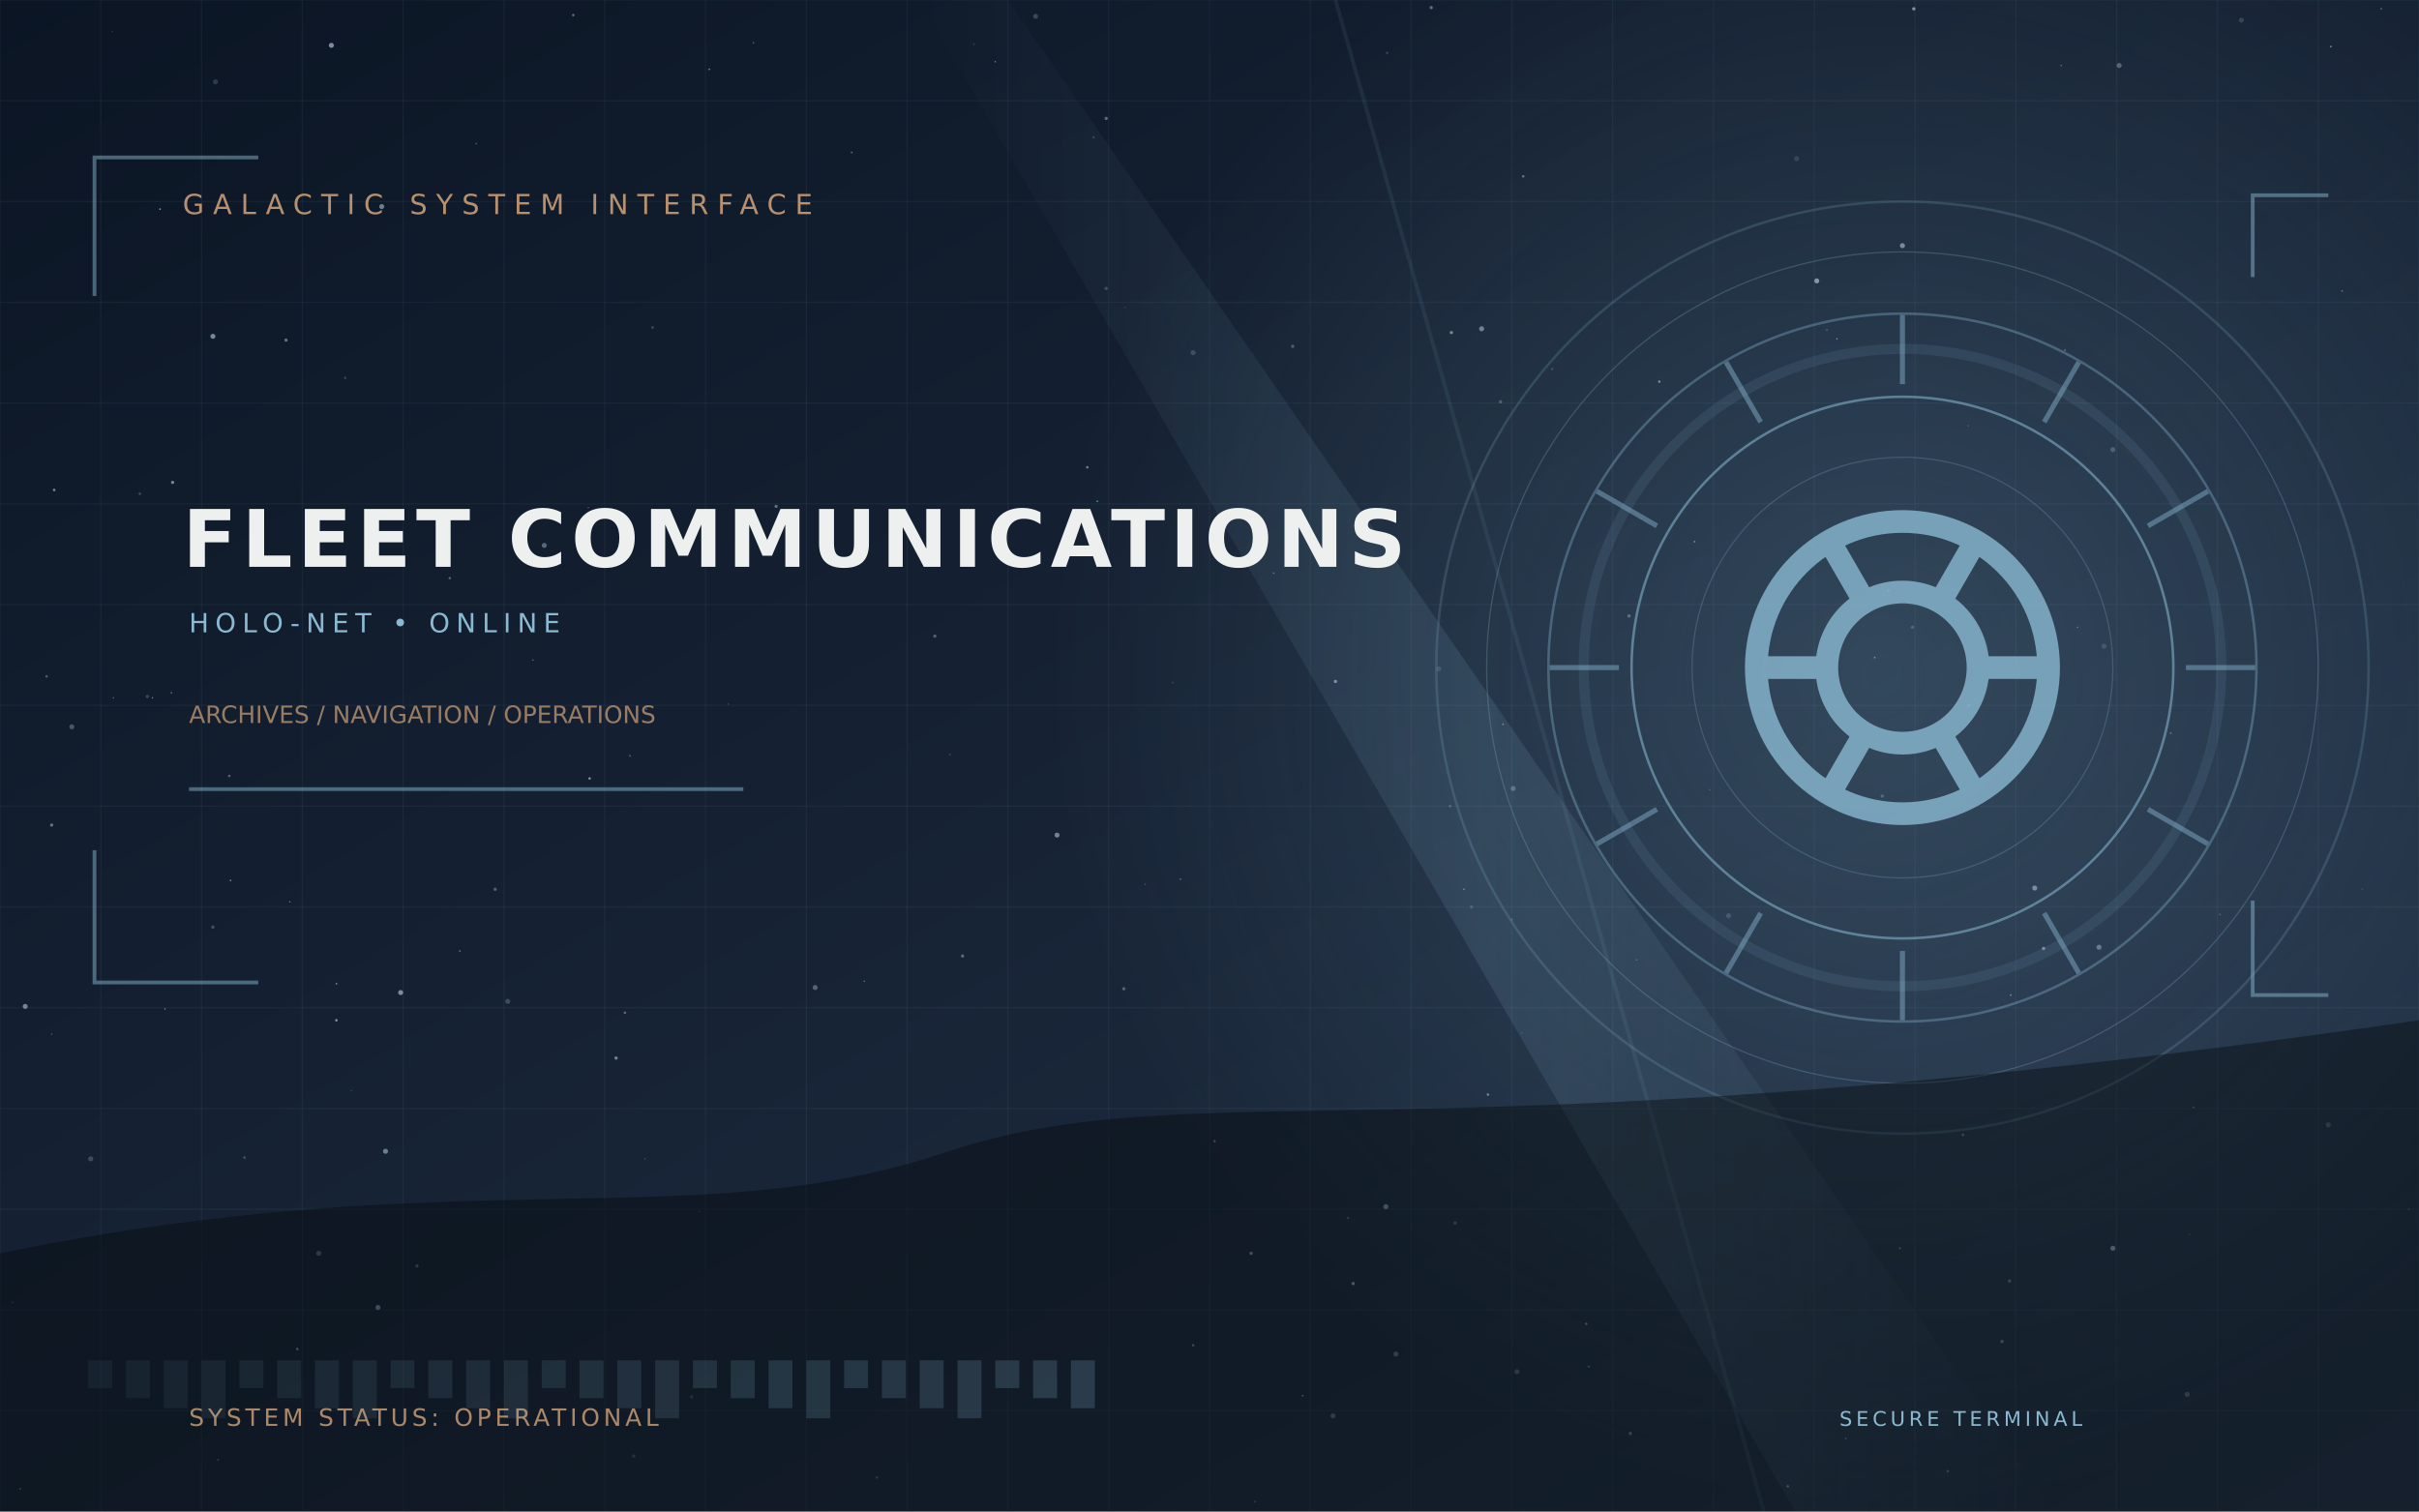
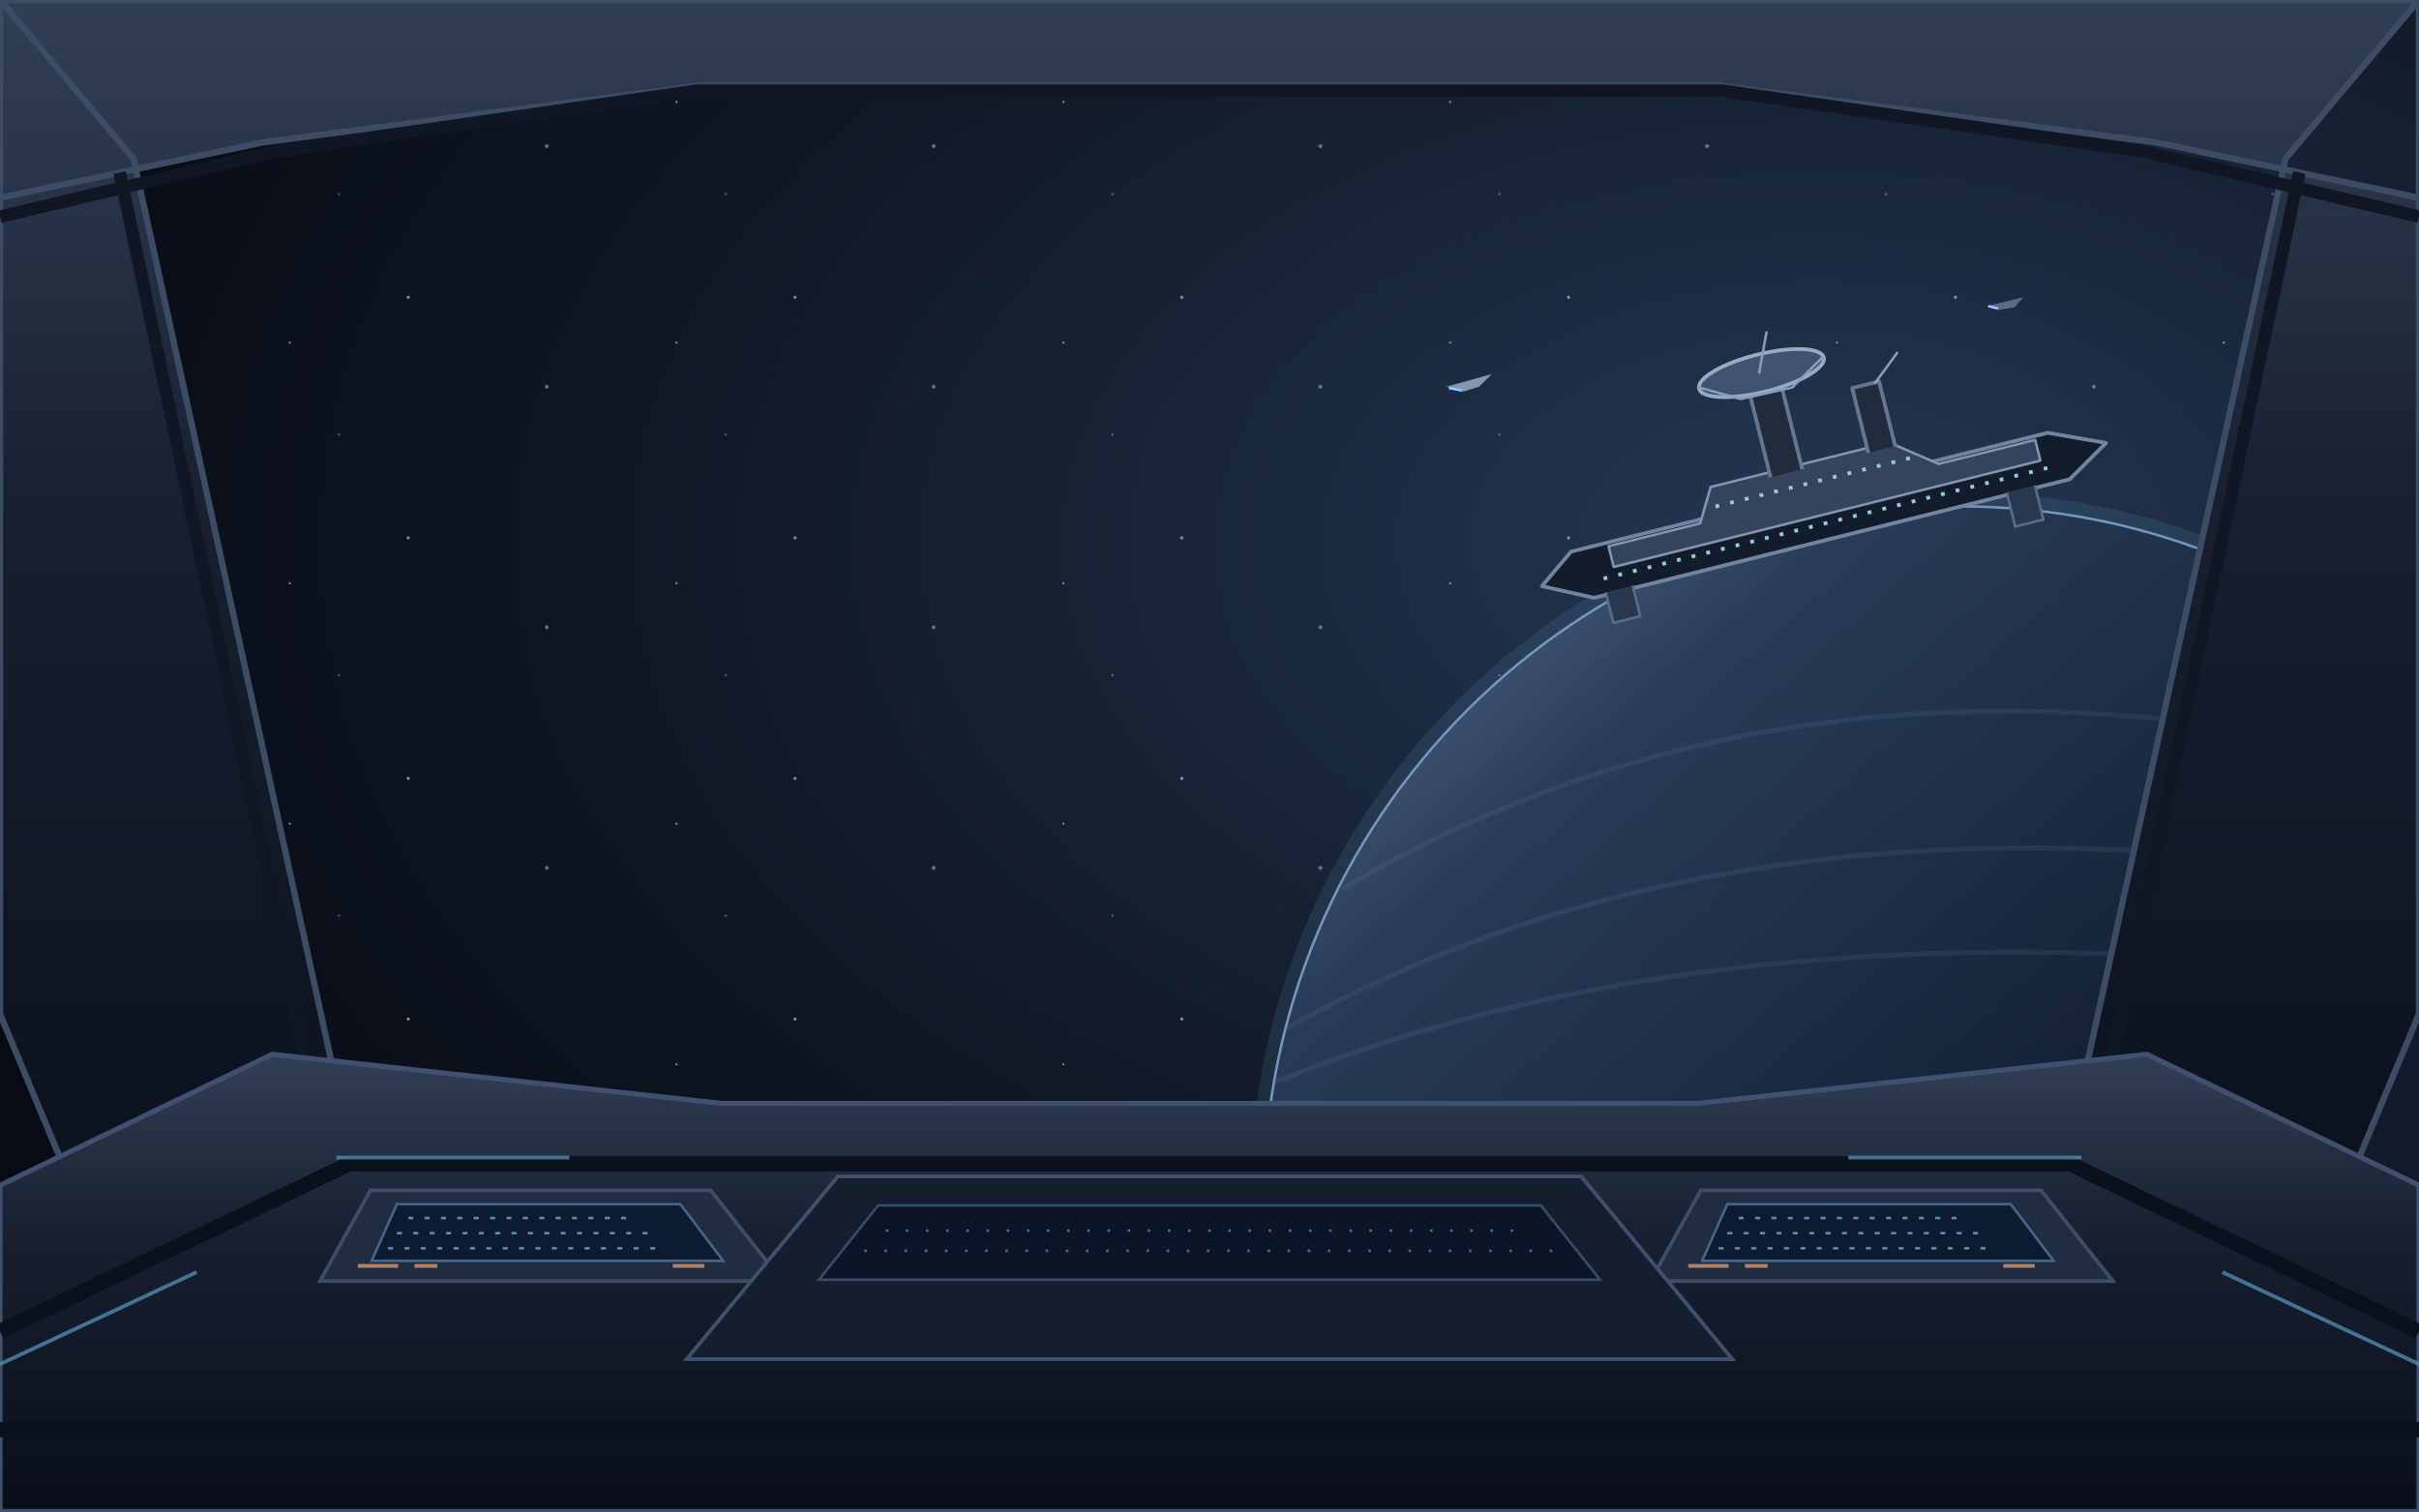
<svg xmlns="http://www.w3.org/2000/svg" width="1920" height="1200" viewBox="0 0 1920 1200">
  <defs>
-     <linearGradient id="bg" x2=".95" y2="1">
-       <stop stop-color="#0b1524" />
-       <stop offset="1" stop-color="#223146" />
+     <radialGradient id="space" cx=".75" cy=".36" r=".78">
+       <stop stop-color="#243752" />
+       <stop offset=".58" stop-color="#101927" />
+       <stop offset="1" stop-color="#080b14" />
+     </radialGradient>
+     <linearGradient id="steel" x2="0" y2="1">
+       <stop stop-color="#313f55" />
+       <stop offset=".4" stop-color="#171f30" />
+       <stop offset="1" stop-color="#090e19" />
    </linearGradient>
-     <radialGradient id="halo">
-       <stop stop-color="#8ab9d2" stop-opacity=".23" />
-       <stop offset="1" stop-color="#8ab9d2" stop-opacity="0" />
-     </radialGradient>
-     <linearGradient id="beam">
-       <stop stop-color="#8ab9d2" stop-opacity="0" />
-       <stop offset=".5" stop-color="#8ab9d2" stop-opacity=".14" />
-       <stop offset="1" stop-color="#8ab9d2" stop-opacity="0" />
+     <linearGradient id="moon" x2=".8" y2=".9">
+       <stop stop-color="#607b9a" />
+       <stop offset=".24" stop-color="#283c57" />
+       <stop offset=".66" stop-color="#101b2d" />
+       <stop offset="1" stop-color="#101723" />
    </linearGradient>
+     <pattern id="stars" width="307" height="191" patternUnits="userSpaceOnUse" fill="#b4cce8">
+       <circle cx="17" cy="45" r="1.2" opacity=".7" />
+       <circle cx="127" cy="116" r="1.5" opacity=".5" />
+       <circle cx="230" cy="81" r=".8" opacity=".75" />
+       <circle cx="269" cy="154" r="1" opacity=".35" />
+     </pattern>
+     <g id="console">
+       <path d="M0 0h270l57 72H-40z" fill="#202c40" stroke="#3b4d69" stroke-width="3" />
+       <path d="M21 11h225l34 45H1z" fill="#0c1b30" stroke="#45668b" stroke-width="2" />
+       <path d="M30 22h175m-184 12h201m-208 12h214" stroke="#6fbce9" stroke-width="2" stroke-dasharray="4 9" opacity=".72" />
+       <path d="M-10 60h32m13 0h18m187 0h25" stroke="#b48065" stroke-width="3" />
+     </g>
  </defs>
-   <rect width="1920" height="1200" fill="url(#bg)" />
-   <circle cx="549" cy="1109" r="1.3" fill="#afc6d9" opacity="0.21" />
-   <circle cx="1595" cy="1017" r="1.3" fill="#afc6d9" opacity="0.41" />
-   <circle cx="279" cy="866" r="0.6" fill="#afc6d9" opacity="0.20" />
-   <circle cx="318" cy="788" r="2" fill="#afc6d9" opacity="0.66" />
-   <circle cx="489" cy="840" r="1.3" fill="#afc6d9" opacity="0.60" />
-   <circle cx="513" cy="563" r="0.7" fill="#afc6d9" opacity="0.38" />
-   <circle cx="616" cy="402" r="1.3" fill="#afc6d9" opacity="0.48" />
-   <circle cx="1168" cy="720" r="1.3" fill="#afc6d9" opacity="0.22" />
-   <circle cx="1438" cy="433" r="0.7" fill="#afc6d9" opacity="0.31" />
-   <circle cx="1208" cy="820" r="0.6" fill="#afc6d9" opacity="0.24" />
-   <circle cx="1201" cy="626" r="2" fill="#afc6d9" opacity="0.37" />
-   <circle cx="1622" cy="753" r="1.3" fill="#afc6d9" opacity="0.60" />
-   <circle cx="1181" cy="869" r="1" fill="#afc6d9" opacity="0.56" />
-   <circle cx="43" cy="389" r="1" fill="#afc6d9" opacity="0.68" />
-   <circle cx="306" cy="914" r="2" fill="#afc6d9" opacity="0.57" />
-   <circle cx="1011" cy="455" r="0.7" fill="#afc6d9" opacity="0.43" />
-   <circle cx="503" cy="1156" r="1.3" fill="#afc6d9" opacity="0.25" />
-   <circle cx="169" cy="736" r="1.3" fill="#afc6d9" opacity="0.31" />
-   <circle cx="1070" cy="967" r="0.7" fill="#afc6d9" opacity="0.55" />
-   <circle cx="331" cy="1005" r="1.3" fill="#afc6d9" opacity="0.32" />
-   <circle cx="993" cy="995" r="1.3" fill="#afc6d9" opacity="0.58" />
-   <circle cx="1741" cy="879" r="0.6" fill="#afc6d9" opacity="0.65" />
-   <circle cx="365" cy="755" r="0.6" fill="#afc6d9" opacity="0.66" />
-   <circle cx="1563" cy="560" r="1" fill="#afc6d9" opacity="0.38" />
-   <circle cx="137" cy="383" r="1.3" fill="#afc6d9" opacity="0.62" />
-   <circle cx="1458" cy="269" r="0.6" fill="#afc6d9" opacity="0.67" />
-   <circle cx="230" cy="716" r="0.6" fill="#afc6d9" opacity="0.50" />
-   <circle cx="863" cy="371" r="1" fill="#afc6d9" opacity="0.56" />
-   <circle cx="909" cy="702" r="0.6" fill="#afc6d9" opacity="0.32" />
-   <circle cx="378" cy="114" r="0.7" fill="#afc6d9" opacity="0.36" />
-   <circle cx="1419" cy="1180" r="1" fill="#afc6d9" opacity="0.54" />
-   <circle cx="1670" cy="513" r="2" fill="#afc6d9" opacity="0.19" />
-   <circle cx="839" cy="663" r="2" fill="#afc6d9" opacity="0.58" />
-   <circle cx="37" cy="537" r="1" fill="#afc6d9" opacity="0.38" />
-   <circle cx="1357" cy="627" r="0.6" fill="#afc6d9" opacity="0.28" />
-   <circle cx="182" cy="616" r="1" fill="#afc6d9" opacity="0.41" />
-   <circle cx="578" cy="559" r="0.6" fill="#afc6d9" opacity="0.25" />
-   <circle cx="1649" cy="498" r="0.6" fill="#afc6d9" opacity="0.49" />
-   <circle cx="1060" cy="541" r="1.3" fill="#afc6d9" opacity="0.64" />
-   <circle cx="267" cy="781" r="0.7" fill="#afc6d9" opacity="0.64" />
-   <circle cx="1074" cy="1019" r="1.3" fill="#afc6d9" opacity="0.66" />
-   <circle cx="1848" cy="893" r="2" fill="#afc6d9" opacity="0.28" />
-   <circle cx="267" cy="810" r="1" fill="#afc6d9" opacity="0.70" />
-   <circle cx="127" cy="166" r="0.7" fill="#afc6d9" opacity="0.70" />
-   <circle cx="1100" cy="958" r="2" fill="#afc6d9" opacity="0.59" />
-   <circle cx="455" cy="12" r="1" fill="#afc6d9" opacity="0.49" />
-   <circle cx="194" cy="919" r="1" fill="#afc6d9" opacity="0.32" />
-   <circle cx="1142" cy="531" r="2" fill="#afc6d9" opacity="0.17" />
-   <circle cx="1152" cy="264" r="1.3" fill="#afc6d9" opacity="0.59" />
-   <circle cx="303" cy="164" r="2" fill="#afc6d9" opacity="0.58" />
-   <circle cx="90" cy="554" r="0.6" fill="#afc6d9" opacity="0.42" />
-   <circle cx="1400" cy="526" r="0.7" fill="#afc6d9" opacity="0.24" />
-   <circle cx="598" cy="34" r="0.7" fill="#afc6d9" opacity="0.38" />
-   <circle cx="1912" cy="960" r="0.7" fill="#afc6d9" opacity="0.34" />
-   <circle cx="1596" cy="790" r="0.7" fill="#afc6d9" opacity="0.59" />
-   <circle cx="1736" cy="1107" r="2" fill="#afc6d9" opacity="0.32" />
-   <circle cx="1779" cy="16" r="2" fill="#afc6d9" opacity="0.19" />
-   <circle cx="868" cy="109" r="1" fill="#afc6d9" opacity="0.20" />
-   <circle cx="1546" cy="1168" r="1" fill="#afc6d9" opacity="0.37" />
-   <circle cx="1136" cy="6" r="1.3" fill="#afc6d9" opacity="0.47" />
-   <circle cx="764" cy="759" r="1.3" fill="#afc6d9" opacity="0.43" />
-   <circle cx="1859" cy="231" r="0.7" fill="#afc6d9" opacity="0.44" />
-   <circle cx="121" cy="554" r="0.6" fill="#afc6d9" opacity="0.60" />
-   <circle cx="253" cy="995" r="2" fill="#afc6d9" opacity="0.35" />
-   <circle cx="563" cy="55" r="0.7" fill="#afc6d9" opacity="0.60" />
-   <circle cx="236" cy="1071" r="1" fill="#afc6d9" opacity="0.58" />
-   <circle cx="892" cy="785" r="1.3" fill="#afc6d9" opacity="0.38" />
-   <circle cx="931" cy="542" r="0.7" fill="#afc6d9" opacity="0.22" />
-   <circle cx="467" cy="403" r="0.6" fill="#afc6d9" opacity="0.35" />
-   <circle cx="947" cy="1068" r="1" fill="#afc6d9" opacity="0.50" />
-   <circle cx="1677" cy="357" r="2" fill="#afc6d9" opacity="0.28" />
-   <circle cx="57" cy="577" r="2" fill="#afc6d9" opacity="0.34" />
-   <circle cx="1259" cy="1051" r="1" fill="#afc6d9" opacity="0.51" />
-   <circle cx="1155" cy="971" r="1.3" fill="#afc6d9" opacity="0.33" />
-   <circle cx="1488" cy="522" r="0.7" fill="#afc6d9" opacity="0.61" />
-   <circle cx="1850" cy="37" r="0.7" fill="#afc6d9" opacity="0.64" />
-   <circle cx="893" cy="244" r="0.6" fill="#afc6d9" opacity="0.20" />
-   <circle cx="1465" cy="1142" r="0.7" fill="#afc6d9" opacity="0.54" />
-   <circle cx="1723" cy="582" r="0.7" fill="#afc6d9" opacity="0.47" />
-   <circle cx="263" cy="36" r="2" fill="#afc6d9" opacity="0.68" />
-   <circle cx="1762" cy="726" r="0.7" fill="#afc6d9" opacity="0.30" />
-   <circle cx="773" cy="35" r="0.6" fill="#afc6d9" opacity="0.29" />
-   <circle cx="274" cy="300" r="1" fill="#afc6d9" opacity="0.23" />
-   <circle cx="1317" cy="303" r="1" fill="#afc6d9" opacity="0.62" />
-   <circle cx="1200" cy="730" r="0.7" fill="#afc6d9" opacity="0.35" />
-   <circle cx="1558" cy="901" r="1" fill="#afc6d9" opacity="0.45" />
-   <circle cx="1677" cy="991" r="2" fill="#afc6d9" opacity="0.68" />
-   <circle cx="1615" cy="705" r="2" fill="#afc6d9" opacity="0.60" />
-   <circle cx="1151" cy="640" r="1" fill="#afc6d9" opacity="0.29" />
-   <circle cx="1519" cy="7" r="1.3" fill="#afc6d9" opacity="0.69" />
-   <circle cx="822" cy="13" r="2" fill="#afc6d9" opacity="0.25" />
-   <circle cx="742" cy="505" r="1.3" fill="#afc6d9" opacity="0.39" />
-   <circle cx="871" cy="398" r="0.7" fill="#afc6d9" opacity="0.61" />
-   <circle cx="173" cy="1159" r="0.6" fill="#afc6d9" opacity="0.60" />
-   <circle cx="1890" cy="7" r="0.7" fill="#afc6d9" opacity="0.42" />
-   <circle cx="183" cy="699" r="0.7" fill="#afc6d9" opacity="0.58" />
-   <circle cx="1639" cy="278" r="0.6" fill="#afc6d9" opacity="0.64" />
-   <circle cx="1372" cy="727" r="2" fill="#afc6d9" opacity="0.21" />
-   <circle cx="1562" cy="338" r="0.7" fill="#afc6d9" opacity="0.24" />
-   <circle cx="89" cy="25" r="0.6" fill="#afc6d9" opacity="0.20" />
-   <circle cx="1294" cy="1138" r="1.3" fill="#afc6d9" opacity="0.43" />
-   <circle cx="555" cy="962" r="0.6" fill="#afc6d9" opacity="0.25" />
-   <circle cx="1518" cy="498" r="1.3" fill="#afc6d9" opacity="0.26" />
-   <circle cx="300" cy="1038" r="2" fill="#afc6d9" opacity="0.54" />
-   <circle cx="1442" cy="223" r="2" fill="#afc6d9" opacity="0.68" />
-   <circle cx="518" cy="260" r="1" fill="#afc6d9" opacity="0.30" />
-   <circle cx="432" cy="433" r="2" fill="#afc6d9" opacity="0.44" />
-   <circle cx="1426" cy="126" r="2" fill="#afc6d9" opacity="0.17" />
-   <circle cx="1875" cy="706" r="0.6" fill="#afc6d9" opacity="0.19" />
-   <circle cx="878" cy="229" r="1.3" fill="#afc6d9" opacity="0.27" />
-   <circle cx="136" cy="550" r="0.7" fill="#afc6d9" opacity="0.43" />
-   <circle cx="1209" cy="140" r="1" fill="#afc6d9" opacity="0.49" />
-   <circle cx="500" cy="600" r="0.7" fill="#afc6d9" opacity="0.43" />
-   <circle cx="72" cy="920" r="2" fill="#afc6d9" opacity="0.26" />
-   <circle cx="1636" cy="52" r="0.6" fill="#afc6d9" opacity="0.49" />
-   <circle cx="1508" cy="991" r="0.7" fill="#afc6d9" opacity="0.64" />
-   <circle cx="468" cy="618" r="1" fill="#afc6d9" opacity="0.69" />
-   <circle cx="357" cy="459" r="1" fill="#afc6d9" opacity="0.41" />
-   <circle cx="1510" cy="195" r="2" fill="#afc6d9" opacity="0.61" />
-   <circle cx="169" cy="267" r="2" fill="#afc6d9" opacity="0.64" />
-   <circle cx="20" cy="799" r="2" fill="#afc6d9" opacity="0.61" />
-   <circle cx="1468" cy="1122" r="1" fill="#afc6d9" opacity="0.32" />
-   <circle cx="496" cy="804" r="1" fill="#afc6d9" opacity="0.46" />
-   <circle cx="1193" cy="575" r="0.7" fill="#afc6d9" opacity="0.58" />
-   <circle cx="964" cy="906" r="1" fill="#afc6d9" opacity="0.47" />
-   <circle cx="1101" cy="42" r="1" fill="#afc6d9" opacity="0.22" />
-   <circle cx="676" cy="121" r="0.7" fill="#afc6d9" opacity="0.52" />
-   <circle cx="1345" cy="430" r="0.7" fill="#afc6d9" opacity="0.60" />
-   <circle cx="1682" cy="52" r="2" fill="#afc6d9" opacity="0.39" />
-   <circle cx="1293" cy="489" r="1.3" fill="#afc6d9" opacity="0.41" />
-   <circle cx="403" cy="795" r="2" fill="#afc6d9" opacity="0.26" />
-   <circle cx="423" cy="524" r="0.6" fill="#afc6d9" opacity="0.48" />
-   <circle cx="937" cy="698" r="0.7" fill="#afc6d9" opacity="0.39" />
-   <circle cx="996" cy="1192" r="0.7" fill="#afc6d9" opacity="0.39" />
-   <circle cx="1299" cy="762" r="0.6" fill="#afc6d9" opacity="0.41" />
-   <circle cx="1108" cy="1075" r="2" fill="#afc6d9" opacity="0.37" />
-   <circle cx="1204" cy="1089" r="2" fill="#afc6d9" opacity="0.30" />
-   <circle cx="696" cy="1173" r="1" fill="#afc6d9" opacity="0.31" />
-   <circle cx="1589" cy="1065" r="1.3" fill="#afc6d9" opacity="0.48" />
-   <circle cx="1450" cy="262" r="0.6" fill="#afc6d9" opacity="0.51" />
-   <circle cx="790" cy="49" r="0.6" fill="#afc6d9" opacity="0.60" />
-   <circle cx="754" cy="599" r="0.6" fill="#afc6d9" opacity="0.35" />
-   <circle cx="438" cy="161" r="0.6" fill="#afc6d9" opacity="0.38" />
-   <circle cx="393" cy="706" r="1.3" fill="#afc6d9" opacity="0.39" />
-   <circle cx="171" cy="65" r="2" fill="#afc6d9" opacity="0.20" />
-   <circle cx="1058" cy="1124" r="2" fill="#afc6d9" opacity="0.34" />
-   <circle cx="947" cy="280" r="2" fill="#afc6d9" opacity="0.23" />
-   <circle cx="1176" cy="261" r="2" fill="#afc6d9" opacity="0.56" />
-   <circle cx="1666" cy="752" r="2" fill="#afc6d9" opacity="0.47" />
-   <circle cx="1494" cy="632" r="1.3" fill="#afc6d9" opacity="0.31" />
-   <circle cx="1738" cy="980" r="0.7" fill="#afc6d9" opacity="0.23" />
-   <circle cx="41" cy="821" r="0.6" fill="#afc6d9" opacity="0.37" />
-   <circle cx="111" cy="392" r="1" fill="#afc6d9" opacity="0.30" />
-   <circle cx="878" cy="94" r="1.3" fill="#afc6d9" opacity="0.47" />
-   <circle cx="16" cy="1182" r="0.6" fill="#afc6d9" opacity="0.67" />
-   <circle cx="647" cy="784" r="2" fill="#afc6d9" opacity="0.40" />
-   <circle cx="131" cy="801" r="0.6" fill="#afc6d9" opacity="0.64" />
-   <circle cx="41" cy="655" r="1.3" fill="#afc6d9" opacity="0.50" />
-   <circle cx="1034" cy="1108" r="0.7" fill="#afc6d9" opacity="0.65" />
-   <circle cx="1232" cy="293" r="1" fill="#afc6d9" opacity="0.20" />
-   <circle cx="10" cy="1034" r="0.6" fill="#afc6d9" opacity="0.35" />
-   <circle cx="1261" cy="1085" r="1" fill="#afc6d9" opacity="0.31" />
-   <circle cx="227" cy="270" r="1.3" fill="#afc6d9" opacity="0.51" />
-   <circle cx="512" cy="920" r="0.6" fill="#afc6d9" opacity="0.28" />
-   <circle cx="1499" cy="469" r="1" fill="#afc6d9" opacity="0.36" />
-   <circle cx="1191" cy="319" r="1.3" fill="#afc6d9" opacity="0.33" />
-   <circle cx="117" cy="553" r="1.3" fill="#afc6d9" opacity="0.25" />
-   <circle cx="686" cy="779" r="0.6" fill="#afc6d9" opacity="0.49" />
-   <circle cx="1026" cy="275" r="1.3" fill="#afc6d9" opacity="0.36" />
-   <circle cx="1162" cy="706" r="0.7" fill="#afc6d9" opacity="0.55" />
-   <circle cx="1495" cy="535" r="670" fill="url(#halo)" />
-   <g>
-     <path d="M 0 0 V 1200" stroke="#8ab9d2" opacity=".06" />
-     <path d="M 80 0 V 1200" stroke="#8ab9d2" opacity=".06" />
-     <path d="M 160 0 V 1200" stroke="#8ab9d2" opacity=".06" />
-     <path d="M 240 0 V 1200" stroke="#8ab9d2" opacity=".06" />
-     <path d="M 320 0 V 1200" stroke="#8ab9d2" opacity=".06" />
-     <path d="M 400 0 V 1200" stroke="#8ab9d2" opacity=".06" />
-     <path d="M 480 0 V 1200" stroke="#8ab9d2" opacity=".06" />
-     <path d="M 560 0 V 1200" stroke="#8ab9d2" opacity=".06" />
-     <path d="M 640 0 V 1200" stroke="#8ab9d2" opacity=".06" />
-     <path d="M 720 0 V 1200" stroke="#8ab9d2" opacity=".06" />
-     <path d="M 800 0 V 1200" stroke="#8ab9d2" opacity=".06" />
-     <path d="M 880 0 V 1200" stroke="#8ab9d2" opacity=".06" />
-     <path d="M 960 0 V 1200" stroke="#8ab9d2" opacity=".06" />
-     <path d="M 1040 0 V 1200" stroke="#8ab9d2" opacity=".06" />
-     <path d="M 1120 0 V 1200" stroke="#8ab9d2" opacity=".06" />
-     <path d="M 1200 0 V 1200" stroke="#8ab9d2" opacity=".06" />
-     <path d="M 1280 0 V 1200" stroke="#8ab9d2" opacity=".06" />
-     <path d="M 1360 0 V 1200" stroke="#8ab9d2" opacity=".06" />
-     <path d="M 1440 0 V 1200" stroke="#8ab9d2" opacity=".06" />
-     <path d="M 1520 0 V 1200" stroke="#8ab9d2" opacity=".06" />
-     <path d="M 1600 0 V 1200" stroke="#8ab9d2" opacity=".06" />
-     <path d="M 1680 0 V 1200" stroke="#8ab9d2" opacity=".06" />
-     <path d="M 1760 0 V 1200" stroke="#8ab9d2" opacity=".06" />
-     <path d="M 1840 0 V 1200" stroke="#8ab9d2" opacity=".06" />
-     <path d="M 1920 0 V 1200" stroke="#8ab9d2" opacity=".06" />
-     <path d="M 0 0 H 1920" stroke="#8ab9d2" opacity=".06" />
-     <path d="M 0 80 H 1920" stroke="#8ab9d2" opacity=".06" />
-     <path d="M 0 160 H 1920" stroke="#8ab9d2" opacity=".06" />
-     <path d="M 0 240 H 1920" stroke="#8ab9d2" opacity=".06" />
-     <path d="M 0 320 H 1920" stroke="#8ab9d2" opacity=".06" />
-     <path d="M 0 400 H 1920" stroke="#8ab9d2" opacity=".06" />
-     <path d="M 0 480 H 1920" stroke="#8ab9d2" opacity=".06" />
-     <path d="M 0 560 H 1920" stroke="#8ab9d2" opacity=".06" />
-     <path d="M 0 640 H 1920" stroke="#8ab9d2" opacity=".06" />
-     <path d="M 0 720 H 1920" stroke="#8ab9d2" opacity=".06" />
-     <path d="M 0 800 H 1920" stroke="#8ab9d2" opacity=".06" />
-     <path d="M 0 880 H 1920" stroke="#8ab9d2" opacity=".06" />
-     <path d="M 0 960 H 1920" stroke="#8ab9d2" opacity=".06" />
-     <path d="M 0 1040 H 1920" stroke="#8ab9d2" opacity=".06" />
-     <path d="M 0 1120 H 1920" stroke="#8ab9d2" opacity=".06" />
-     <path d="M 0 1200 H 1920" stroke="#8ab9d2" opacity=".06" />
+   <rect width="1920" height="1200" fill="url(#space)" />
+   <rect width="1920" height="1200" fill="url(#stars)" />
+   <circle cx="1555" cy="954" r="558" fill="none" stroke="#78b9e6" stroke-width="10" opacity=".12" />
+   <circle cx="1555" cy="954" r="552" fill="url(#moon)" stroke="#7398bf" stroke-width="2" />
+   <path d="M1065 706q365-217 853-101M1020 817q368-207 900-116M1010 860q371-151 910-83" fill="none" stroke="#5c84b0" stroke-width="4" opacity=".15" />
+   <g transform="translate(1448 360) rotate(-14)" stroke-linejoin="round">
+     <path d="M-214 27h390l43 19-35 21h-389l-38-19z" fill="#131c2b" stroke="#7284a0" stroke-width="3" />
+     <path d="M-184 30h75l15-26H52l34 26h79v17h-349z" fill="#34445d" stroke="#8295b0" stroke-width="2" />
+     <path d="M-46 8v-82h26V8m54 0v-53h22V8" fill="#202c3d" stroke="#647690" stroke-width="3" />
+     <ellipse cx="-33" cy="-74" rx="51" ry="15" fill="#40536e" stroke="#95aac4" stroke-width="3" />
+     <path d="m-84-75 30 17 42 1 30-18m-53 1 14-31m73 61 24-20" fill="none" stroke="#839dbe" stroke-width="2" />
+     <path d="M-194 54h367M-94 20H71" stroke="#91c9ed" stroke-width="3" stroke-dasharray="3 9" />
+     <path d="M-195 65v25h22V65m306 0v28h23V65" fill="#29384e" stroke="#576d8c" stroke-width="2" />
  </g>
-   <path d="M 800 0 L 1630 1200 L 1425 1200 L 730 0 Z" fill="url(#beam)" />
-   <path d="M 1060 0 L 1400 1200" stroke="#8ab9d2" opacity=".09" stroke-width="3" />
-   <circle cx="1510" cy="530" r="370" stroke="#8ab9d2" stroke-width="2" fill="none" opacity="0.19" />
-   <circle cx="1510" cy="530" r="330" stroke="#8ab9d2" stroke-width="1" fill="none" opacity="0.25" />
-   <circle cx="1510" cy="530" r="281" stroke="#8ab9d2" stroke-width="2" fill="none" opacity="0.35" />
-   <circle cx="1510" cy="530" r="253" stroke="#8ab9d2" stroke-width="8" fill="none" opacity="0.11" />
-   <circle cx="1510" cy="530" r="215" stroke="#8ab9d2" stroke-width="2" fill="none" opacity="0.55" />
-   <circle cx="1510" cy="530" r="167" stroke="#8ab9d2" stroke-width="1" fill="none" opacity="0.23" />
-   <path d="M 1735.0 530.0 L 1790.0 530.0" stroke="#8ab9d2" stroke-width="4" opacity=".45" />
-   <path d="M 1704.9 642.5 L 1752.5 670.0" stroke="#8ab9d2" stroke-width="4" opacity=".45" />
-   <path d="M 1622.5 724.9 L 1650.0 772.5" stroke="#8ab9d2" stroke-width="4" opacity=".45" />
-   <path d="M 1510.0 755.0 L 1510.0 810.0" stroke="#8ab9d2" stroke-width="4" opacity=".45" />
-   <path d="M 1397.5 724.9 L 1370.0 772.5" stroke="#8ab9d2" stroke-width="4" opacity=".45" />
-   <path d="M 1315.1 642.5 L 1267.5 670.0" stroke="#8ab9d2" stroke-width="4" opacity=".45" />
-   <path d="M 1285.0 530.0 L 1230.0 530.0" stroke="#8ab9d2" stroke-width="4" opacity=".45" />
-   <path d="M 1315.1 417.5 L 1267.5 390.0" stroke="#8ab9d2" stroke-width="4" opacity=".45" />
-   <path d="M 1397.5 335.1 L 1370.0 287.5" stroke="#8ab9d2" stroke-width="4" opacity=".45" />
-   <path d="M 1510.0 305.0 L 1510.0 250.0" stroke="#8ab9d2" stroke-width="4" opacity=".45" />
-   <path d="M 1622.5 335.1 L 1650.0 287.5" stroke="#8ab9d2" stroke-width="4" opacity=".45" />
-   <path d="M 1704.9 417.5 L 1752.5 390.0" stroke="#8ab9d2" stroke-width="4" opacity=".45" />
-   <g transform="translate(1510 530)" fill="none" stroke="#8ab9d2" stroke-width="18" opacity=".8">
-     <circle r="116" />
-     <circle r="60" />
-     <path d="M 60.0 0.0 L 113.0 0.0" />
-     <path d="M 30.0 52.0 L 56.5 97.9" />
-     <path d="M -30.0 52.0 L -56.5 97.9" />
-     <path d="M -60.0 0.0 L -113.0 0.0" />
-     <path d="M -30.0 -52.0 L -56.5 -97.9" />
-     <path d="M 30.0 -52.0 L 56.5 -97.9" />
+   <g transform="translate(1165 303)">
+     <path d="m-17 4 36-10-10 10-13 4z" fill="#8598ad" />
+     <path d="m-15 5 10 2" stroke="#87cfff" stroke-width="2" />
  </g>
-   <path d="M 0 995 C 365 920 550 982 750 915 S 1130 925 1920 810 L 1920 1200 L 0 1200 Z" fill="#030609" opacity=".42" />
-   <g fill="none" stroke="#8ab9d2" opacity=".48" stroke-width="3">
-     <path d="M 75 235 V 125 H 205" />
-     <path d="M 75 675 V 780 H 205" />
-     <path d="M 1848 155 H 1788 V 220" />
-     <path d="M 1848 790 H 1788 V 715" />
+   <g transform="translate(1590 239)">
+     <path d="m-13 4 29-7-7 8-13 2z" fill="#586d85" />
+     <path d="m-12 4 8 2" stroke="#a7baff" stroke-width="2" />
  </g>
-   <g font-family="DejaVu Sans, sans-serif" fill="#d3a47b">
-     <text x="145" y="170" font-size="22" letter-spacing="7" opacity=".85">GALACTIC SYSTEM INTERFACE</text>
-     <text x="145" y="450" font-size="63" font-weight="bold" letter-spacing="4" fill="#eef0ef">FLEET COMMUNICATIONS</text>
-     <text x="150" y="502" font-size="21" letter-spacing="5" fill="#8ab9d2">HOLO-NET • ONLINE</text>
-     <text x="150" y="574" font-size="19" opacity=".7">ARCHIVES  /  NAVIGATION  /  OPERATIONS</text>
-     <text x="150" y="1132" font-size="19" letter-spacing="3" opacity=".8">SYSTEM STATUS: OPERATIONAL</text>
-     <text x="1460" y="1132" font-size="16" letter-spacing="3" fill="#8ab9d2">SECURE TERMINAL</text>
-   </g>
-   <g fill="#8ab9d2" opacity=".48">
-     <rect x="150" y="625" width="440" height="3" />
-     <rect x="70" y="1080" width="19" height="22" fill="#8ab9d2" opacity="0.15" />
-     <rect x="100" y="1080" width="19" height="30" fill="#8ab9d2" opacity="0.16" />
-     <rect x="130" y="1080" width="19" height="38" fill="#8ab9d2" opacity="0.17" />
-     <rect x="160" y="1080" width="19" height="46" fill="#8ab9d2" opacity="0.18" />
-     <rect x="190" y="1080" width="19" height="22" fill="#8ab9d2" opacity="0.19" />
-     <rect x="220" y="1080" width="19" height="30" fill="#8ab9d2" opacity="0.20" />
-     <rect x="250" y="1080" width="19" height="38" fill="#8ab9d2" opacity="0.22" />
-     <rect x="280" y="1080" width="19" height="46" fill="#8ab9d2" opacity="0.23" />
-     <rect x="310" y="1080" width="19" height="22" fill="#8ab9d2" opacity="0.24" />
-     <rect x="340" y="1080" width="19" height="30" fill="#8ab9d2" opacity="0.25" />
-     <rect x="370" y="1080" width="19" height="38" fill="#8ab9d2" opacity="0.26" />
-     <rect x="400" y="1080" width="19" height="46" fill="#8ab9d2" opacity="0.27" />
-     <rect x="430" y="1080" width="19" height="22" fill="#8ab9d2" opacity="0.28" />
-     <rect x="460" y="1080" width="19" height="30" fill="#8ab9d2" opacity="0.29" />
-     <rect x="490" y="1080" width="19" height="38" fill="#8ab9d2" opacity="0.30" />
-     <rect x="520" y="1080" width="19" height="46" fill="#8ab9d2" opacity="0.31" />
-     <rect x="550" y="1080" width="19" height="22" fill="#8ab9d2" opacity="0.33" />
-     <rect x="580" y="1080" width="19" height="30" fill="#8ab9d2" opacity="0.34" />
-     <rect x="610" y="1080" width="19" height="38" fill="#8ab9d2" opacity="0.35" />
-     <rect x="640" y="1080" width="19" height="46" fill="#8ab9d2" opacity="0.36" />
-     <rect x="670" y="1080" width="19" height="22" fill="#8ab9d2" opacity="0.37" />
-     <rect x="700" y="1080" width="19" height="30" fill="#8ab9d2" opacity="0.38" />
-     <rect x="730" y="1080" width="19" height="38" fill="#8ab9d2" opacity="0.39" />
-     <rect x="760" y="1080" width="19" height="46" fill="#8ab9d2" opacity="0.40" />
-     <rect x="790" y="1080" width="19" height="22" fill="#8ab9d2" opacity="0.41" />
-     <rect x="820" y="1080" width="19" height="30" fill="#8ab9d2" opacity="0.42" />
-     <rect x="850" y="1080" width="19" height="38" fill="#8ab9d2" opacity="0.44" />
-   </g>
+   <path d="M0 0h1920v157l-209-44-346-45H555l-346 45L0 157zM0 0l106 126 175 799L98 1040 0 805zM1920 0l-106 126-175 799 183 115 98-235z" fill="url(#steel)" stroke="#3c4c64" stroke-width="5" />
+   <path d="M0 172 220 120 553 72h814l333 48 220 52M95 137l155 735M1825 137l-155 735" fill="none" stroke="#101624" stroke-width="10" />
+   <path d="M0 941l216-104 357 39h774l357-39 216 104v259H0z" fill="url(#steel)" stroke="#405170" stroke-width="4" />
+   <path d="M0 1057l277-133h1366l277 133M0 1135h1920" fill="none" stroke="#0a101c" stroke-width="12" />
+   <path d="M267 919h185m1015 0h185M0 1083l156-73m1608 0 156 73" stroke="#559bc2" stroke-width="3" opacity=".7" />
+   <use href="#console" transform="translate(294 945)" />
+   <use href="#console" transform="translate(1350 945)" />
+   <path d="M665 934h590l120 145H545z" fill="#151e2f" stroke="#3d506e" stroke-width="3" />
+   <path d="M697 957h526l47 59H650z" fill="#0c1527" stroke="#334d6d" stroke-width="2" />
+   <path d="M703 977h509m-526 16h547" stroke="#70b7e3" stroke-width="2" stroke-dasharray="2 14" opacity=".56" />
</svg>
